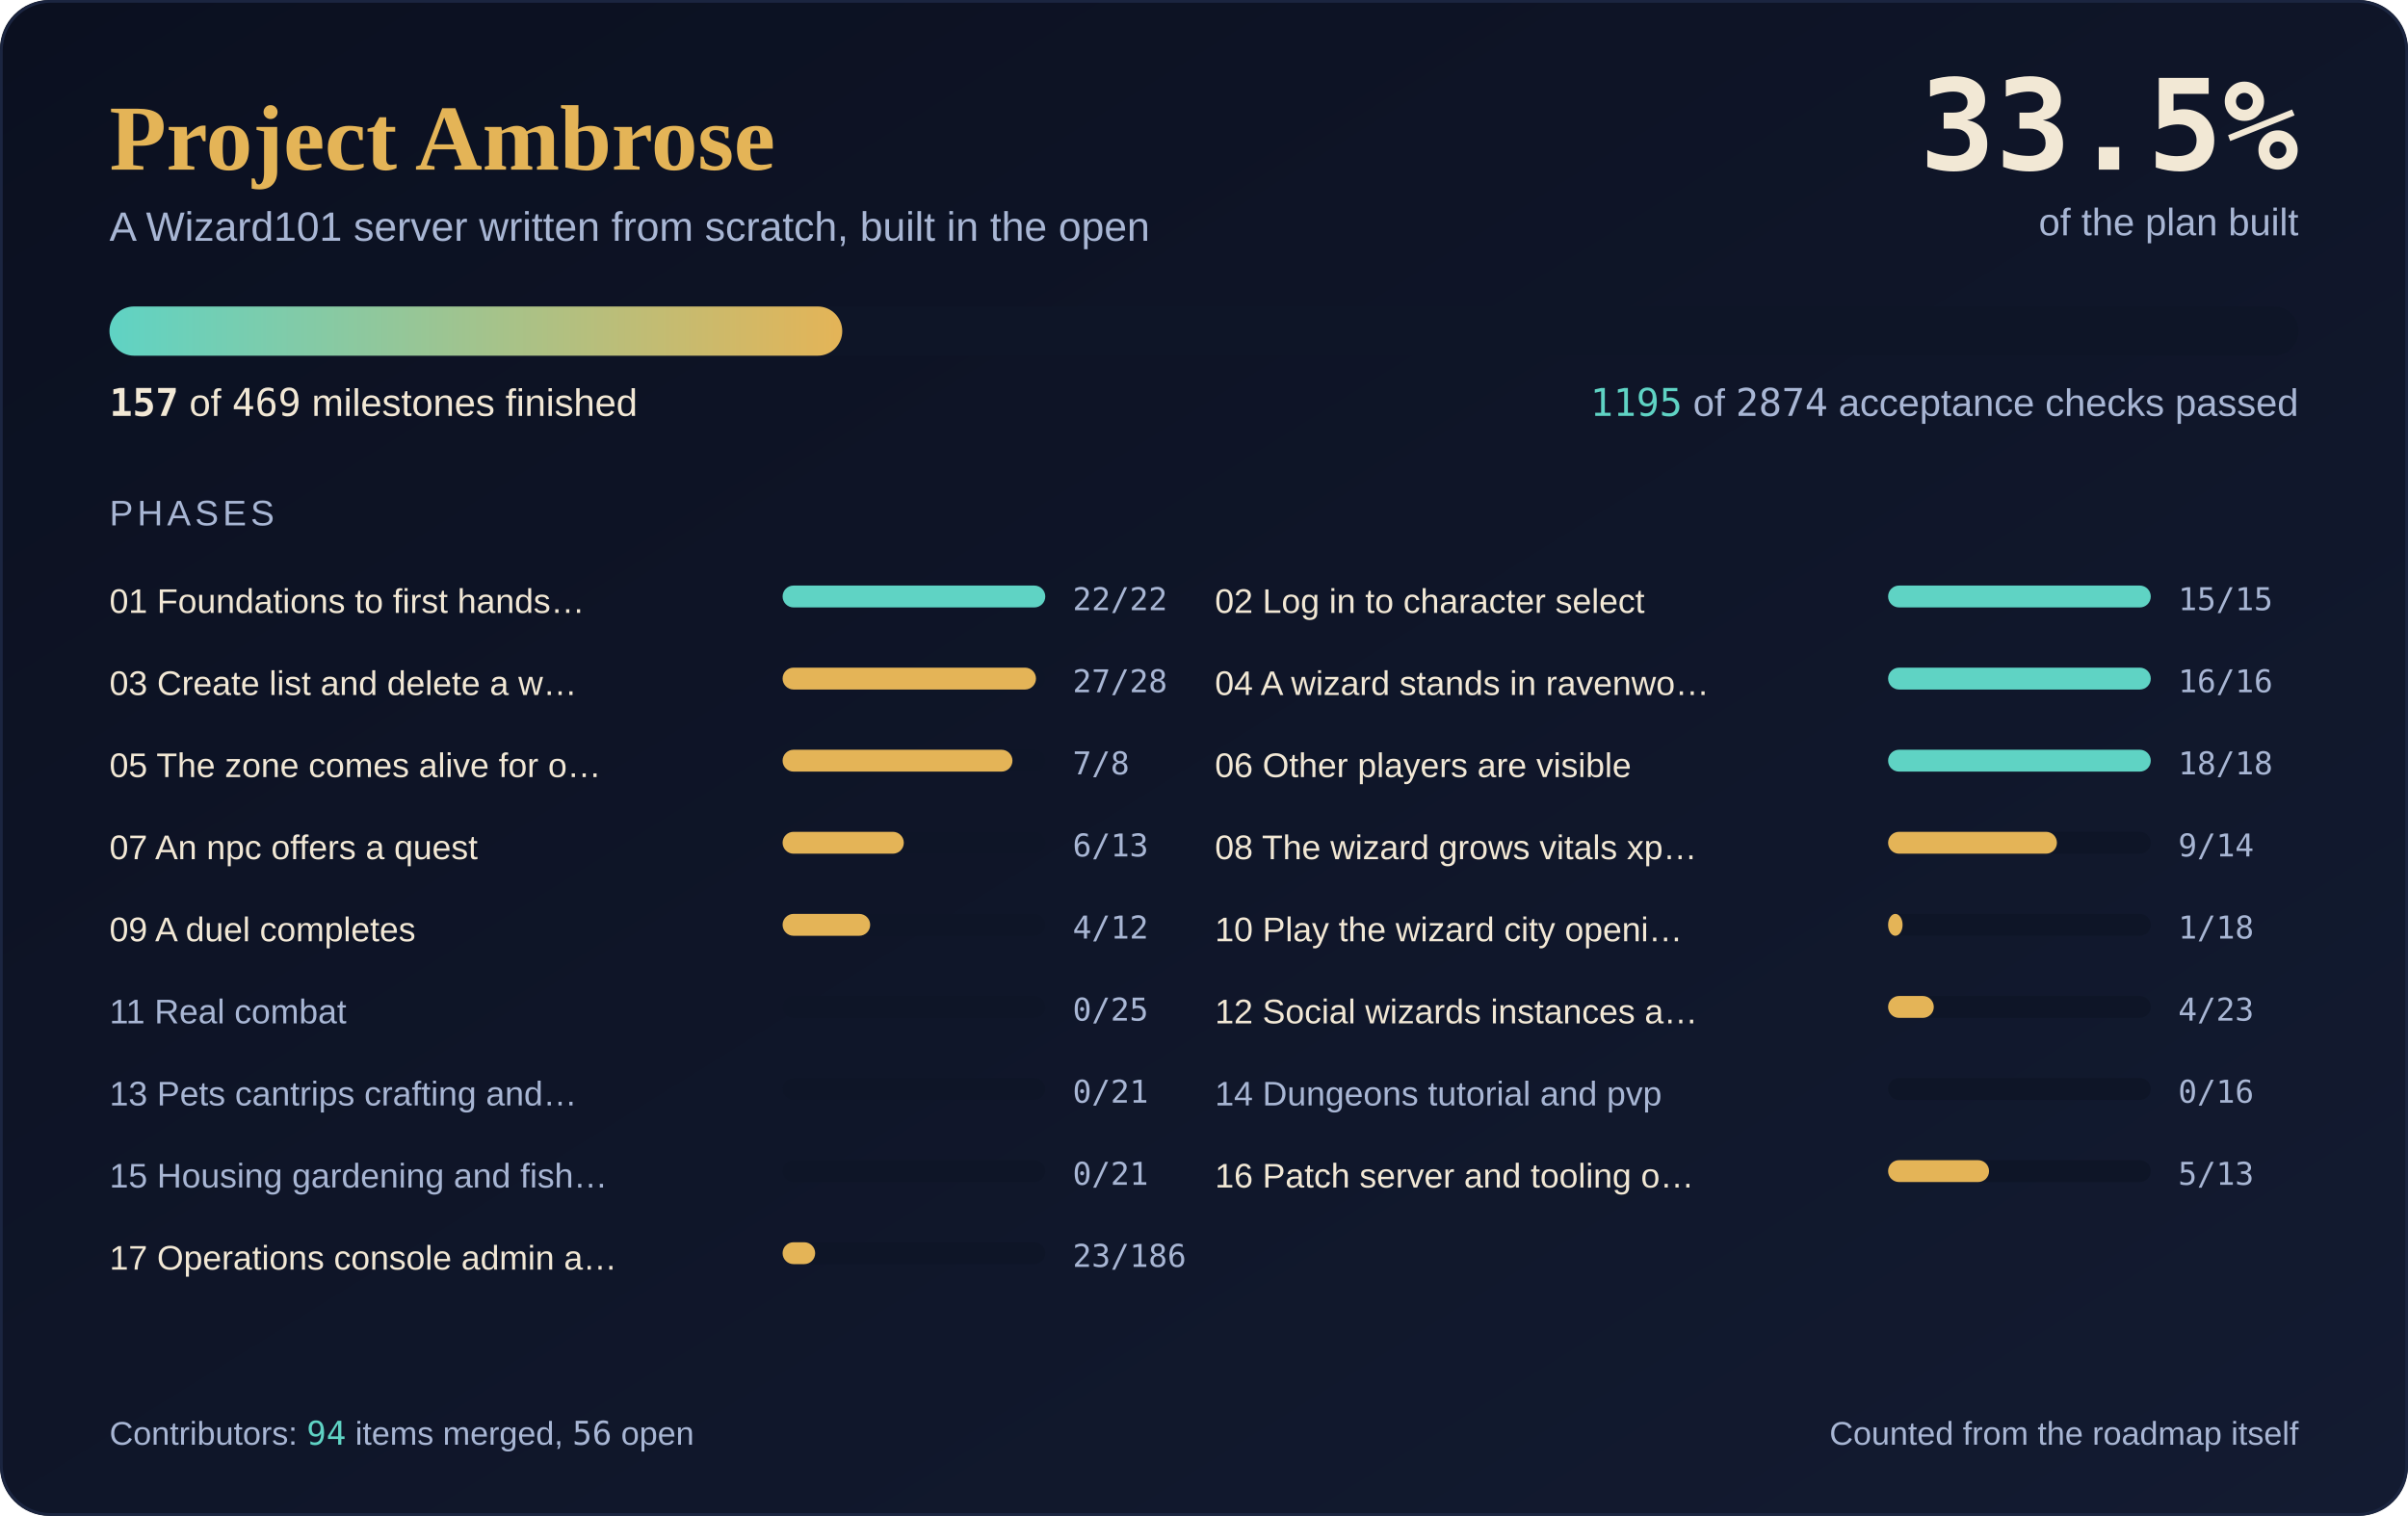
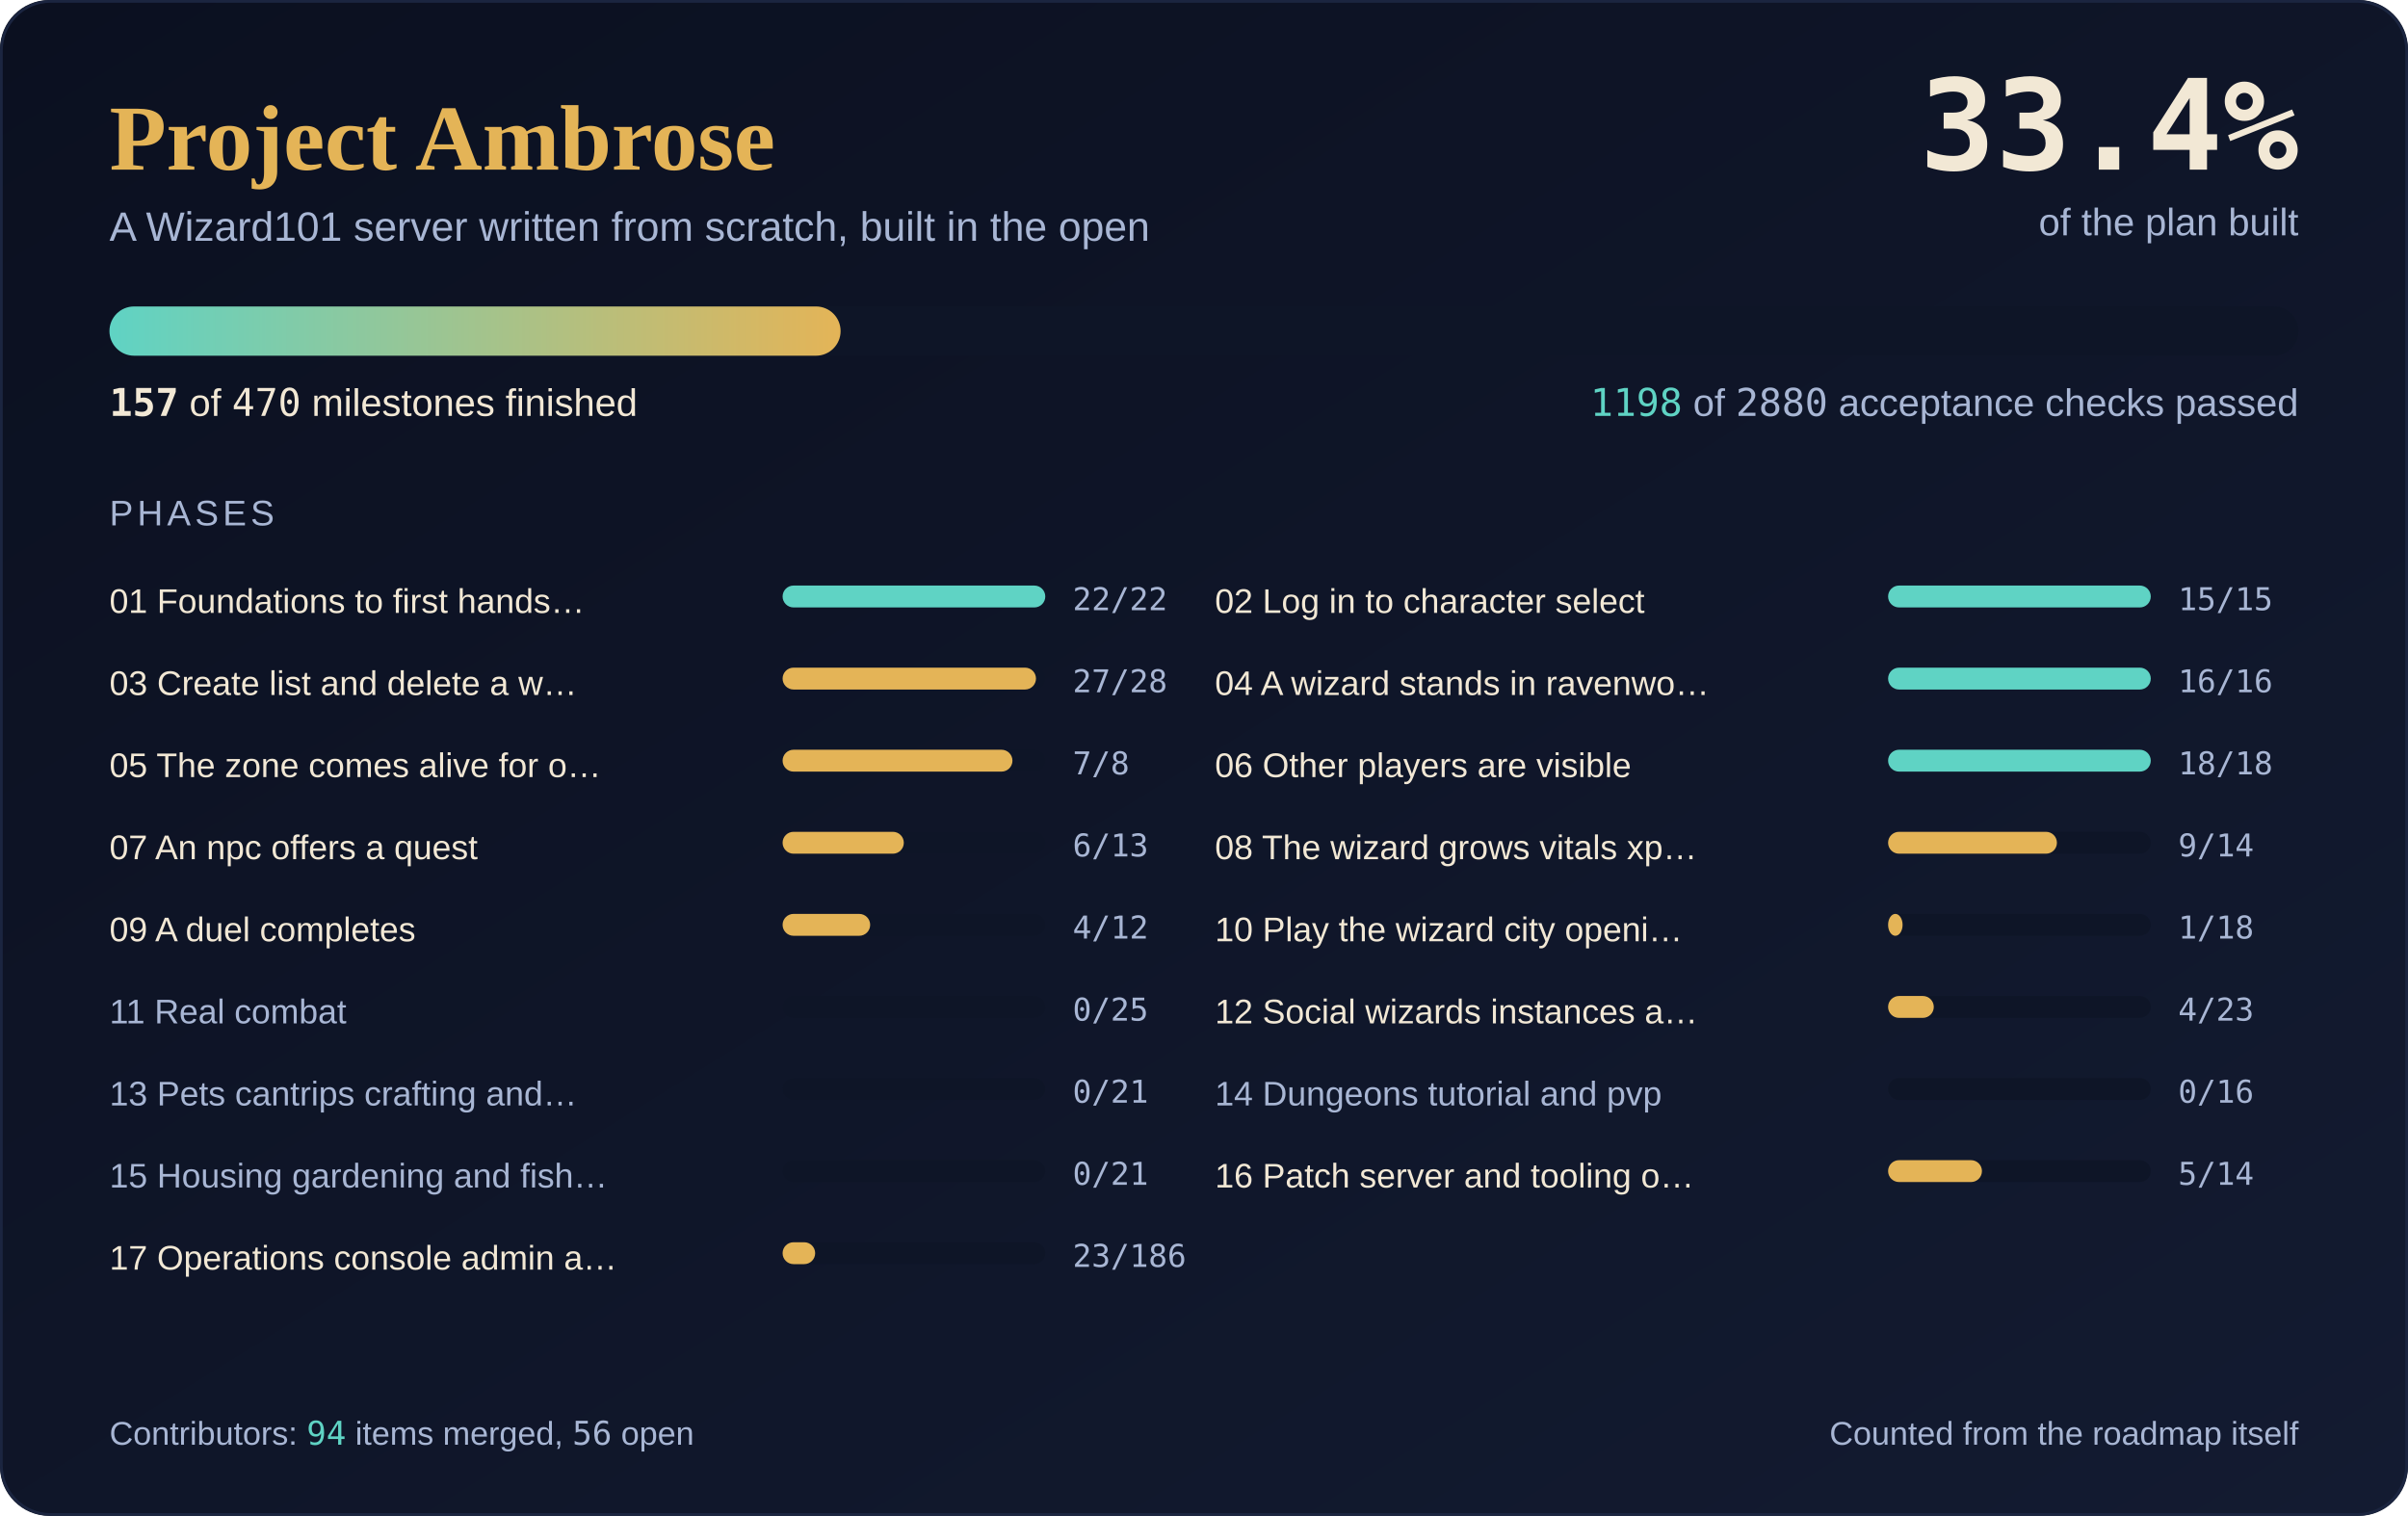
- <svg xmlns="http://www.w3.org/2000/svg" width="880" height="554" viewBox="0 0 880 554" role="img" aria-label="Project Ambrose progress: 157 of 469 milestones complete, 33.5 percent">
+ <svg xmlns="http://www.w3.org/2000/svg" width="880" height="554" viewBox="0 0 880 554" role="img" aria-label="Project Ambrose progress: 157 of 470 milestones complete, 33.4 percent">
  <defs>
    <linearGradient id="sky" x1="0" y1="0" x2="1" y2="1">
      <stop offset="0" stop-color="#0B1020" />
      <stop offset="1" stop-color="#131B31" />
    </linearGradient>
    <linearGradient id="fill" x1="0" y1="0" x2="1" y2="0">
      <stop offset="0" stop-color="#5FD3C4" />
      <stop offset="1" stop-color="#E4B457" />
    </linearGradient>
  </defs>
  <rect width="880" height="554" rx="18" fill="url(#sky)" />
  <rect x="0.5" y="0.5" width="879" height="553" rx="18" fill="none" stroke="#1B2540" />
  <text x="40" y="62" font-family="'Cormorant Garamond', Georgia, 'Times New Roman', serif" font-size="34" font-weight="600" fill="#E4B457">Project Ambrose</text>
  <text x="40" y="88" font-family="Karla, 'Segoe UI', 'Helvetica Neue', Arial, sans-serif" font-size="15" fill="#A8B6D4">A Wizard101 server written from scratch, built in the open</text>
-   <text x="840" y="62" text-anchor="end" font-family="'JetBrains Mono', Consolas, 'DejaVu Sans Mono', monospace" font-size="46" font-weight="700" fill="#F2E8D5">33.5%</text>
+   <text x="840" y="62" text-anchor="end" font-family="'JetBrains Mono', Consolas, 'DejaVu Sans Mono', monospace" font-size="46" font-weight="700" fill="#F2E8D5">33.4%</text>
  <text x="840" y="86" text-anchor="end" font-family="Karla, 'Segoe UI', 'Helvetica Neue', Arial, sans-serif" font-size="14" fill="#A8B6D4">of the plan built</text>
  <rect x="40" y="112" width="800" height="18" rx="9.0" fill="#0E1527" />
-   <rect x="40" y="112" width="267.8" height="18" rx="9.0" fill="url(#fill)" />
+   <rect x="40" y="112" width="267.2" height="18" rx="9.0" fill="url(#fill)" />
  <text x="40" y="152" font-family="Karla, 'Segoe UI', 'Helvetica Neue', Arial, sans-serif" font-size="14" fill="#F2E8D5">
-     <tspan font-family="'JetBrains Mono', Consolas, 'DejaVu Sans Mono', monospace" font-weight="700">157</tspan> of <tspan font-family="'JetBrains Mono', Consolas, 'DejaVu Sans Mono', monospace">469</tspan> milestones finished</text>
+     <tspan font-family="'JetBrains Mono', Consolas, 'DejaVu Sans Mono', monospace" font-weight="700">157</tspan> of <tspan font-family="'JetBrains Mono', Consolas, 'DejaVu Sans Mono', monospace">470</tspan> milestones finished</text>
  <text x="840" y="152" text-anchor="end" font-family="Karla, 'Segoe UI', 'Helvetica Neue', Arial, sans-serif" font-size="14" fill="#A8B6D4">
-     <tspan font-family="'JetBrains Mono', Consolas, 'DejaVu Sans Mono', monospace" fill="#5FD3C4">1195</tspan> of <tspan font-family="'JetBrains Mono', Consolas, 'DejaVu Sans Mono', monospace">2874</tspan> acceptance checks passed</text>
+     <tspan font-family="'JetBrains Mono', Consolas, 'DejaVu Sans Mono', monospace" fill="#5FD3C4">1198</tspan> of <tspan font-family="'JetBrains Mono', Consolas, 'DejaVu Sans Mono', monospace">2880</tspan> acceptance checks passed</text>
  <text x="40" y="192" font-family="Karla, 'Segoe UI', 'Helvetica Neue', Arial, sans-serif" font-size="13" fill="#A8B6D4" letter-spacing="1.5">PHASES</text>
  <text x="40" y="224" font-family="Karla, 'Segoe UI', 'Helvetica Neue', Arial, sans-serif" font-size="12.5" fill="#F2E8D5">01 Foundations to first hands…</text>
  <rect x="286" y="214" width="96" height="8" rx="4.0" fill="#0E1527" />
  <rect x="286" y="214" width="96.0" height="8" rx="4.0" fill="#5FD3C4" />
  <text x="392" y="223" font-family="'JetBrains Mono', Consolas, 'DejaVu Sans Mono', monospace" font-size="11.5" fill="#A8B6D4">22/22</text>
  <text x="444" y="224" font-family="Karla, 'Segoe UI', 'Helvetica Neue', Arial, sans-serif" font-size="12.5" fill="#F2E8D5">02 Log in to character select</text>
  <rect x="690" y="214" width="96" height="8" rx="4.0" fill="#0E1527" />
  <rect x="690" y="214" width="96.0" height="8" rx="4.0" fill="#5FD3C4" />
  <text x="796" y="223" font-family="'JetBrains Mono', Consolas, 'DejaVu Sans Mono', monospace" font-size="11.5" fill="#A8B6D4">15/15</text>
  <text x="40" y="254" font-family="Karla, 'Segoe UI', 'Helvetica Neue', Arial, sans-serif" font-size="12.5" fill="#F2E8D5">03 Create list and delete a w…</text>
  <rect x="286" y="244" width="96" height="8" rx="4.0" fill="#0E1527" />
  <rect x="286" y="244" width="92.6" height="8" rx="4.0" fill="#E4B457" />
  <text x="392" y="253" font-family="'JetBrains Mono', Consolas, 'DejaVu Sans Mono', monospace" font-size="11.5" fill="#A8B6D4">27/28</text>
  <text x="444" y="254" font-family="Karla, 'Segoe UI', 'Helvetica Neue', Arial, sans-serif" font-size="12.5" fill="#F2E8D5">04 A wizard stands in ravenwo…</text>
  <rect x="690" y="244" width="96" height="8" rx="4.0" fill="#0E1527" />
  <rect x="690" y="244" width="96.0" height="8" rx="4.0" fill="#5FD3C4" />
  <text x="796" y="253" font-family="'JetBrains Mono', Consolas, 'DejaVu Sans Mono', monospace" font-size="11.5" fill="#A8B6D4">16/16</text>
  <text x="40" y="284" font-family="Karla, 'Segoe UI', 'Helvetica Neue', Arial, sans-serif" font-size="12.5" fill="#F2E8D5">05 The zone comes alive for o…</text>
  <rect x="286" y="274" width="96" height="8" rx="4.0" fill="#0E1527" />
  <rect x="286" y="274" width="84.0" height="8" rx="4.0" fill="#E4B457" />
  <text x="392" y="283" font-family="'JetBrains Mono', Consolas, 'DejaVu Sans Mono', monospace" font-size="11.5" fill="#A8B6D4">7/8</text>
  <text x="444" y="284" font-family="Karla, 'Segoe UI', 'Helvetica Neue', Arial, sans-serif" font-size="12.5" fill="#F2E8D5">06 Other players are visible</text>
  <rect x="690" y="274" width="96" height="8" rx="4.0" fill="#0E1527" />
  <rect x="690" y="274" width="96.0" height="8" rx="4.0" fill="#5FD3C4" />
  <text x="796" y="283" font-family="'JetBrains Mono', Consolas, 'DejaVu Sans Mono', monospace" font-size="11.5" fill="#A8B6D4">18/18</text>
  <text x="40" y="314" font-family="Karla, 'Segoe UI', 'Helvetica Neue', Arial, sans-serif" font-size="12.5" fill="#F2E8D5">07 An npc offers a quest</text>
  <rect x="286" y="304" width="96" height="8" rx="4.0" fill="#0E1527" />
  <rect x="286" y="304" width="44.3" height="8" rx="4.0" fill="#E4B457" />
  <text x="392" y="313" font-family="'JetBrains Mono', Consolas, 'DejaVu Sans Mono', monospace" font-size="11.5" fill="#A8B6D4">6/13</text>
  <text x="444" y="314" font-family="Karla, 'Segoe UI', 'Helvetica Neue', Arial, sans-serif" font-size="12.5" fill="#F2E8D5">08 The wizard grows vitals xp…</text>
  <rect x="690" y="304" width="96" height="8" rx="4.0" fill="#0E1527" />
  <rect x="690" y="304" width="61.7" height="8" rx="4.0" fill="#E4B457" />
  <text x="796" y="313" font-family="'JetBrains Mono', Consolas, 'DejaVu Sans Mono', monospace" font-size="11.5" fill="#A8B6D4">9/14</text>
  <text x="40" y="344" font-family="Karla, 'Segoe UI', 'Helvetica Neue', Arial, sans-serif" font-size="12.5" fill="#F2E8D5">09 A duel completes</text>
  <rect x="286" y="334" width="96" height="8" rx="4.0" fill="#0E1527" />
  <rect x="286" y="334" width="32.0" height="8" rx="4.0" fill="#E4B457" />
  <text x="392" y="343" font-family="'JetBrains Mono', Consolas, 'DejaVu Sans Mono', monospace" font-size="11.5" fill="#A8B6D4">4/12</text>
  <text x="444" y="344" font-family="Karla, 'Segoe UI', 'Helvetica Neue', Arial, sans-serif" font-size="12.5" fill="#F2E8D5">10 Play the wizard city openi…</text>
  <rect x="690" y="334" width="96" height="8" rx="4.0" fill="#0E1527" />
  <rect x="690" y="334" width="5.3" height="8" rx="4.0" fill="#E4B457" />
  <text x="796" y="343" font-family="'JetBrains Mono', Consolas, 'DejaVu Sans Mono', monospace" font-size="11.5" fill="#A8B6D4">1/18</text>
  <text x="40" y="374" font-family="Karla, 'Segoe UI', 'Helvetica Neue', Arial, sans-serif" font-size="12.5" fill="#A8B6D4">11 Real combat</text>
  <rect x="286" y="364" width="96" height="8" rx="4.0" fill="#0E1527" />
  <text x="392" y="373" font-family="'JetBrains Mono', Consolas, 'DejaVu Sans Mono', monospace" font-size="11.5" fill="#A8B6D4">0/25</text>
  <text x="444" y="374" font-family="Karla, 'Segoe UI', 'Helvetica Neue', Arial, sans-serif" font-size="12.5" fill="#F2E8D5">12 Social wizards instances a…</text>
  <rect x="690" y="364" width="96" height="8" rx="4.0" fill="#0E1527" />
  <rect x="690" y="364" width="16.7" height="8" rx="4.0" fill="#E4B457" />
  <text x="796" y="373" font-family="'JetBrains Mono', Consolas, 'DejaVu Sans Mono', monospace" font-size="11.5" fill="#A8B6D4">4/23</text>
  <text x="40" y="404" font-family="Karla, 'Segoe UI', 'Helvetica Neue', Arial, sans-serif" font-size="12.5" fill="#A8B6D4">13 Pets cantrips crafting and…</text>
  <rect x="286" y="394" width="96" height="8" rx="4.0" fill="#0E1527" />
  <text x="392" y="403" font-family="'JetBrains Mono', Consolas, 'DejaVu Sans Mono', monospace" font-size="11.5" fill="#A8B6D4">0/21</text>
  <text x="444" y="404" font-family="Karla, 'Segoe UI', 'Helvetica Neue', Arial, sans-serif" font-size="12.5" fill="#A8B6D4">14 Dungeons tutorial and pvp</text>
  <rect x="690" y="394" width="96" height="8" rx="4.0" fill="#0E1527" />
  <text x="796" y="403" font-family="'JetBrains Mono', Consolas, 'DejaVu Sans Mono', monospace" font-size="11.5" fill="#A8B6D4">0/16</text>
  <text x="40" y="434" font-family="Karla, 'Segoe UI', 'Helvetica Neue', Arial, sans-serif" font-size="12.5" fill="#A8B6D4">15 Housing gardening and fish…</text>
  <rect x="286" y="424" width="96" height="8" rx="4.0" fill="#0E1527" />
  <text x="392" y="433" font-family="'JetBrains Mono', Consolas, 'DejaVu Sans Mono', monospace" font-size="11.5" fill="#A8B6D4">0/21</text>
  <text x="444" y="434" font-family="Karla, 'Segoe UI', 'Helvetica Neue', Arial, sans-serif" font-size="12.5" fill="#F2E8D5">16 Patch server and tooling o…</text>
  <rect x="690" y="424" width="96" height="8" rx="4.0" fill="#0E1527" />
-   <rect x="690" y="424" width="36.9" height="8" rx="4.0" fill="#E4B457" />
-   <text x="796" y="433" font-family="'JetBrains Mono', Consolas, 'DejaVu Sans Mono', monospace" font-size="11.5" fill="#A8B6D4">5/13</text>
+   <rect x="690" y="424" width="34.3" height="8" rx="4.0" fill="#E4B457" />
+   <text x="796" y="433" font-family="'JetBrains Mono', Consolas, 'DejaVu Sans Mono', monospace" font-size="11.5" fill="#A8B6D4">5/14</text>
  <text x="40" y="464" font-family="Karla, 'Segoe UI', 'Helvetica Neue', Arial, sans-serif" font-size="12.5" fill="#F2E8D5">17 Operations console admin a…</text>
  <rect x="286" y="454" width="96" height="8" rx="4.0" fill="#0E1527" />
  <rect x="286" y="454" width="11.9" height="8" rx="4.0" fill="#E4B457" />
  <text x="392" y="463" font-family="'JetBrains Mono', Consolas, 'DejaVu Sans Mono', monospace" font-size="11.5" fill="#A8B6D4">23/186</text>
  <text x="40" y="528" font-family="Karla, 'Segoe UI', 'Helvetica Neue', Arial, sans-serif" font-size="12" fill="#A8B6D4">Contributors: <tspan font-family="'JetBrains Mono', Consolas, 'DejaVu Sans Mono', monospace" fill="#5FD3C4">94</tspan> items merged, <tspan font-family="'JetBrains Mono', Consolas, 'DejaVu Sans Mono', monospace">56</tspan> open</text>
  <text x="840" y="528" text-anchor="end" font-family="Karla, 'Segoe UI', 'Helvetica Neue', Arial, sans-serif" font-size="12" fill="#A8B6D4">Counted from the roadmap itself</text>
</svg>
